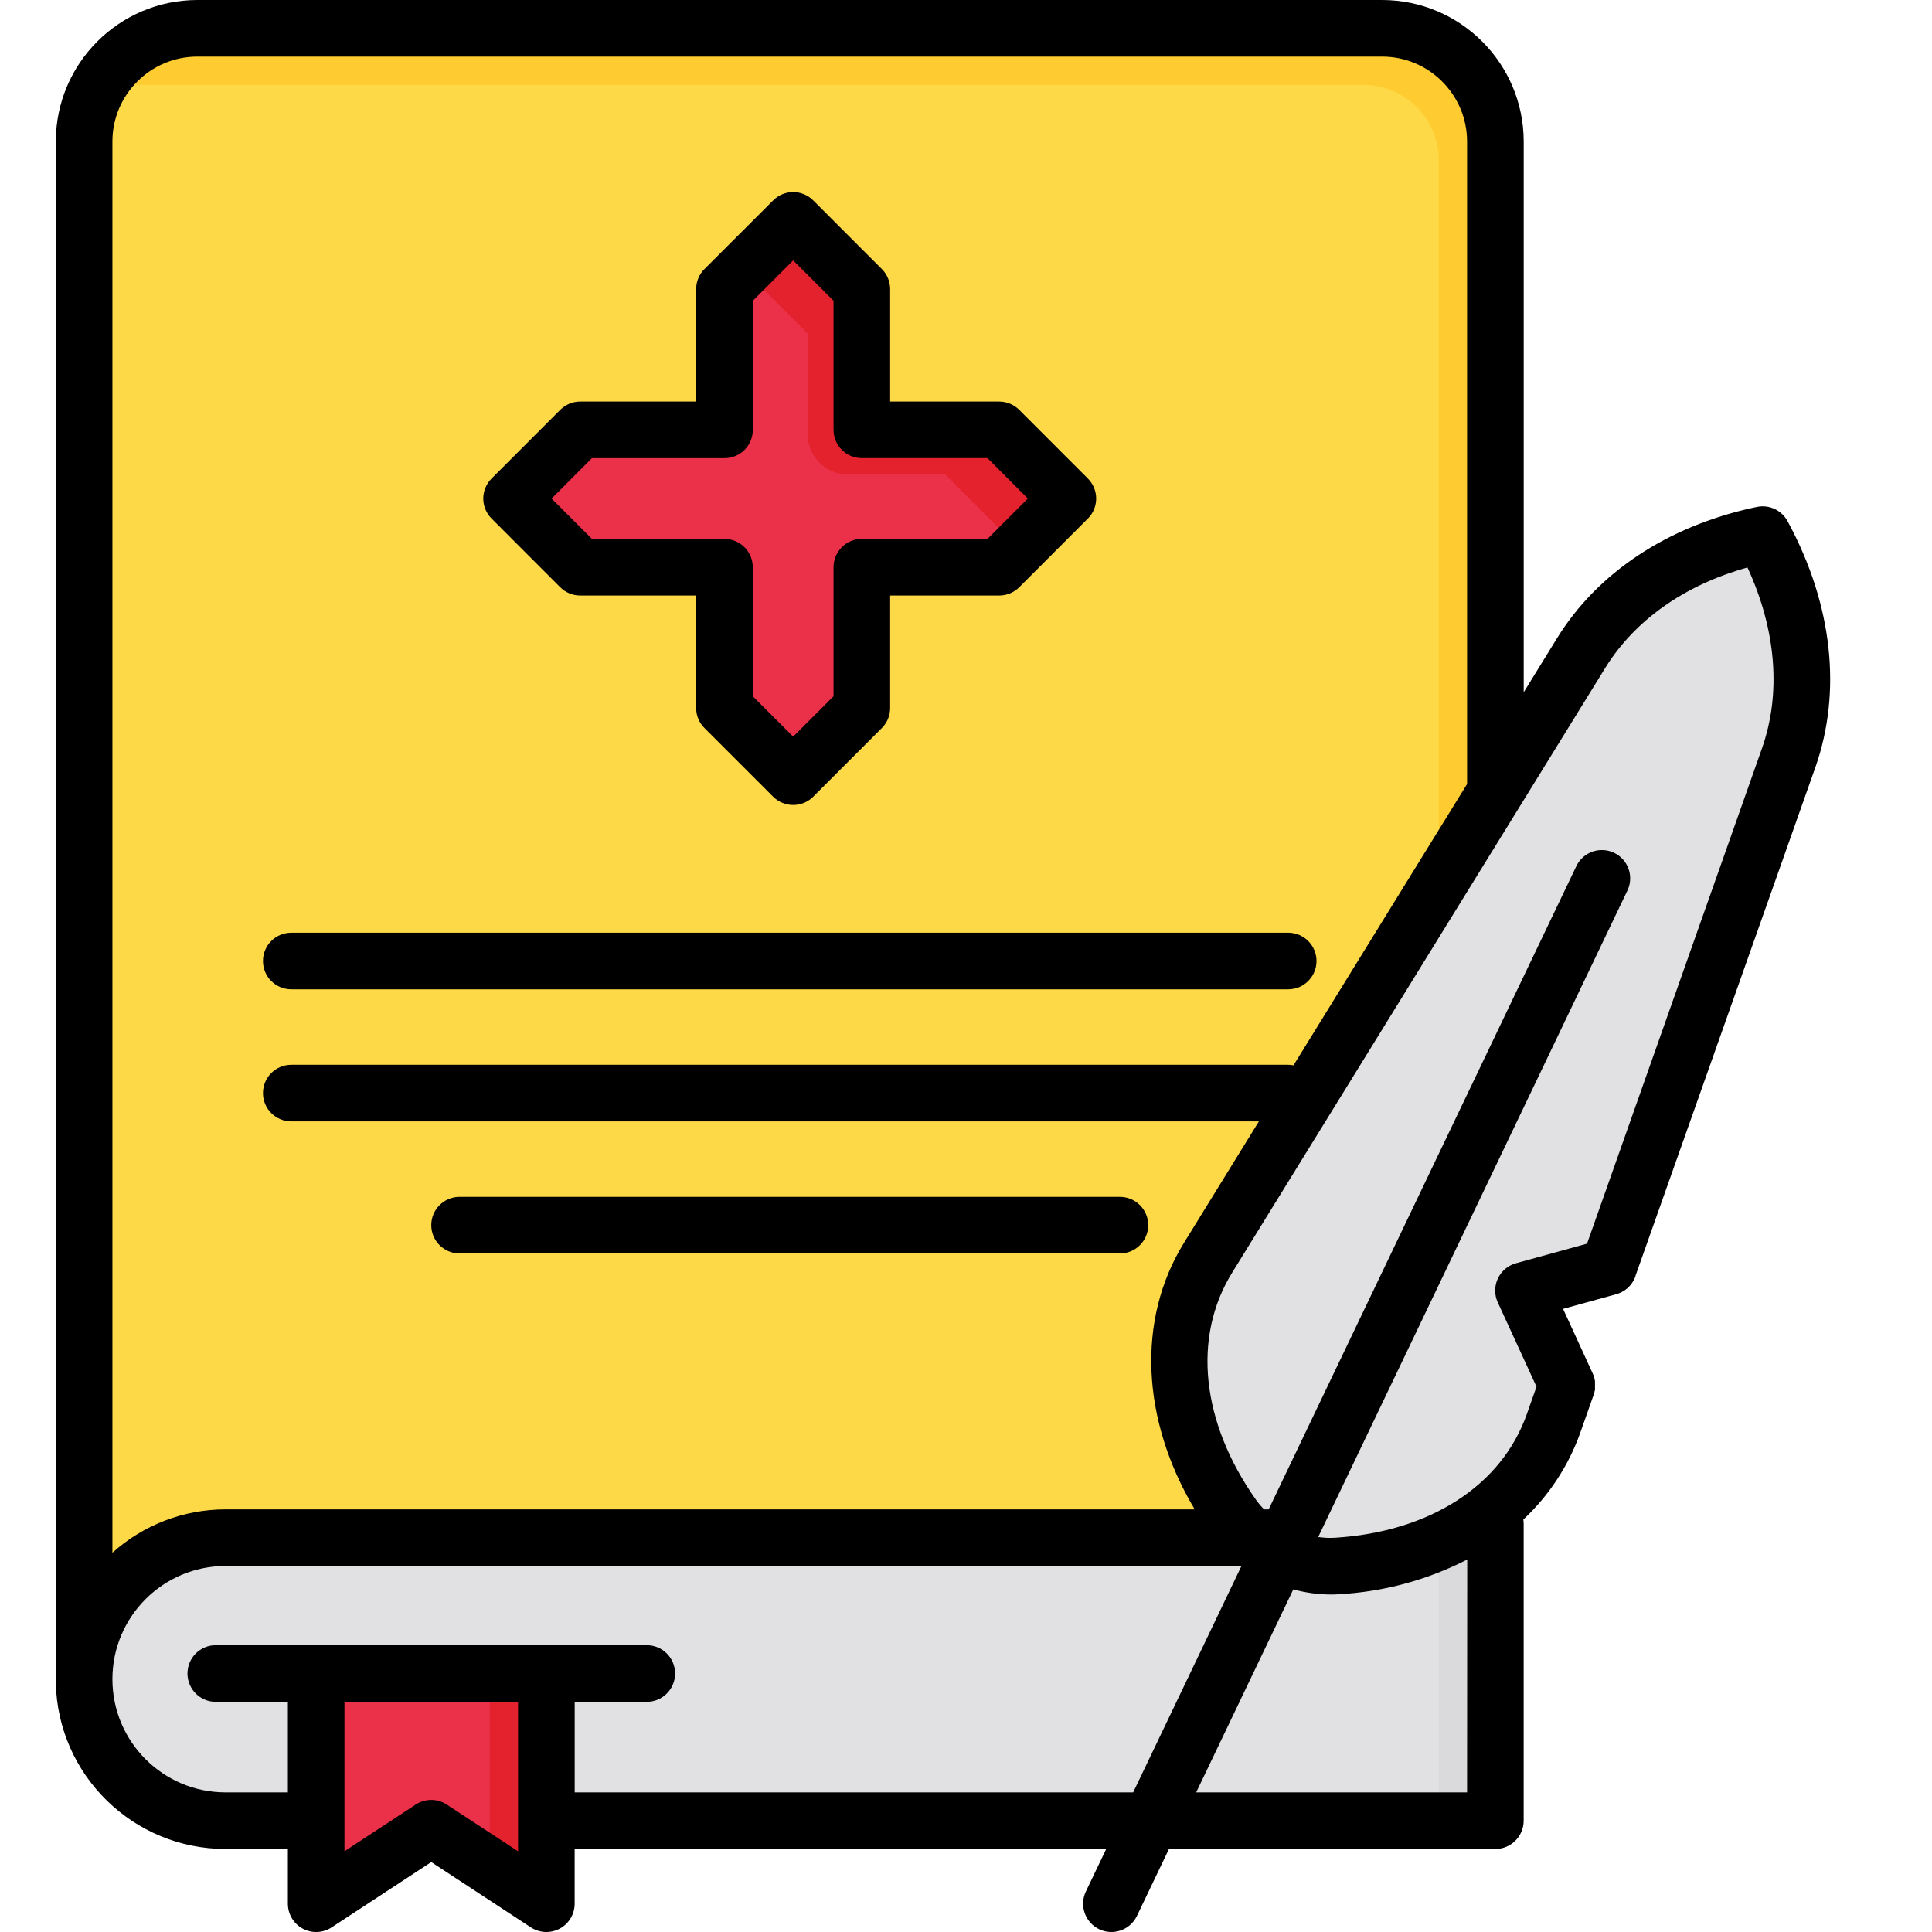
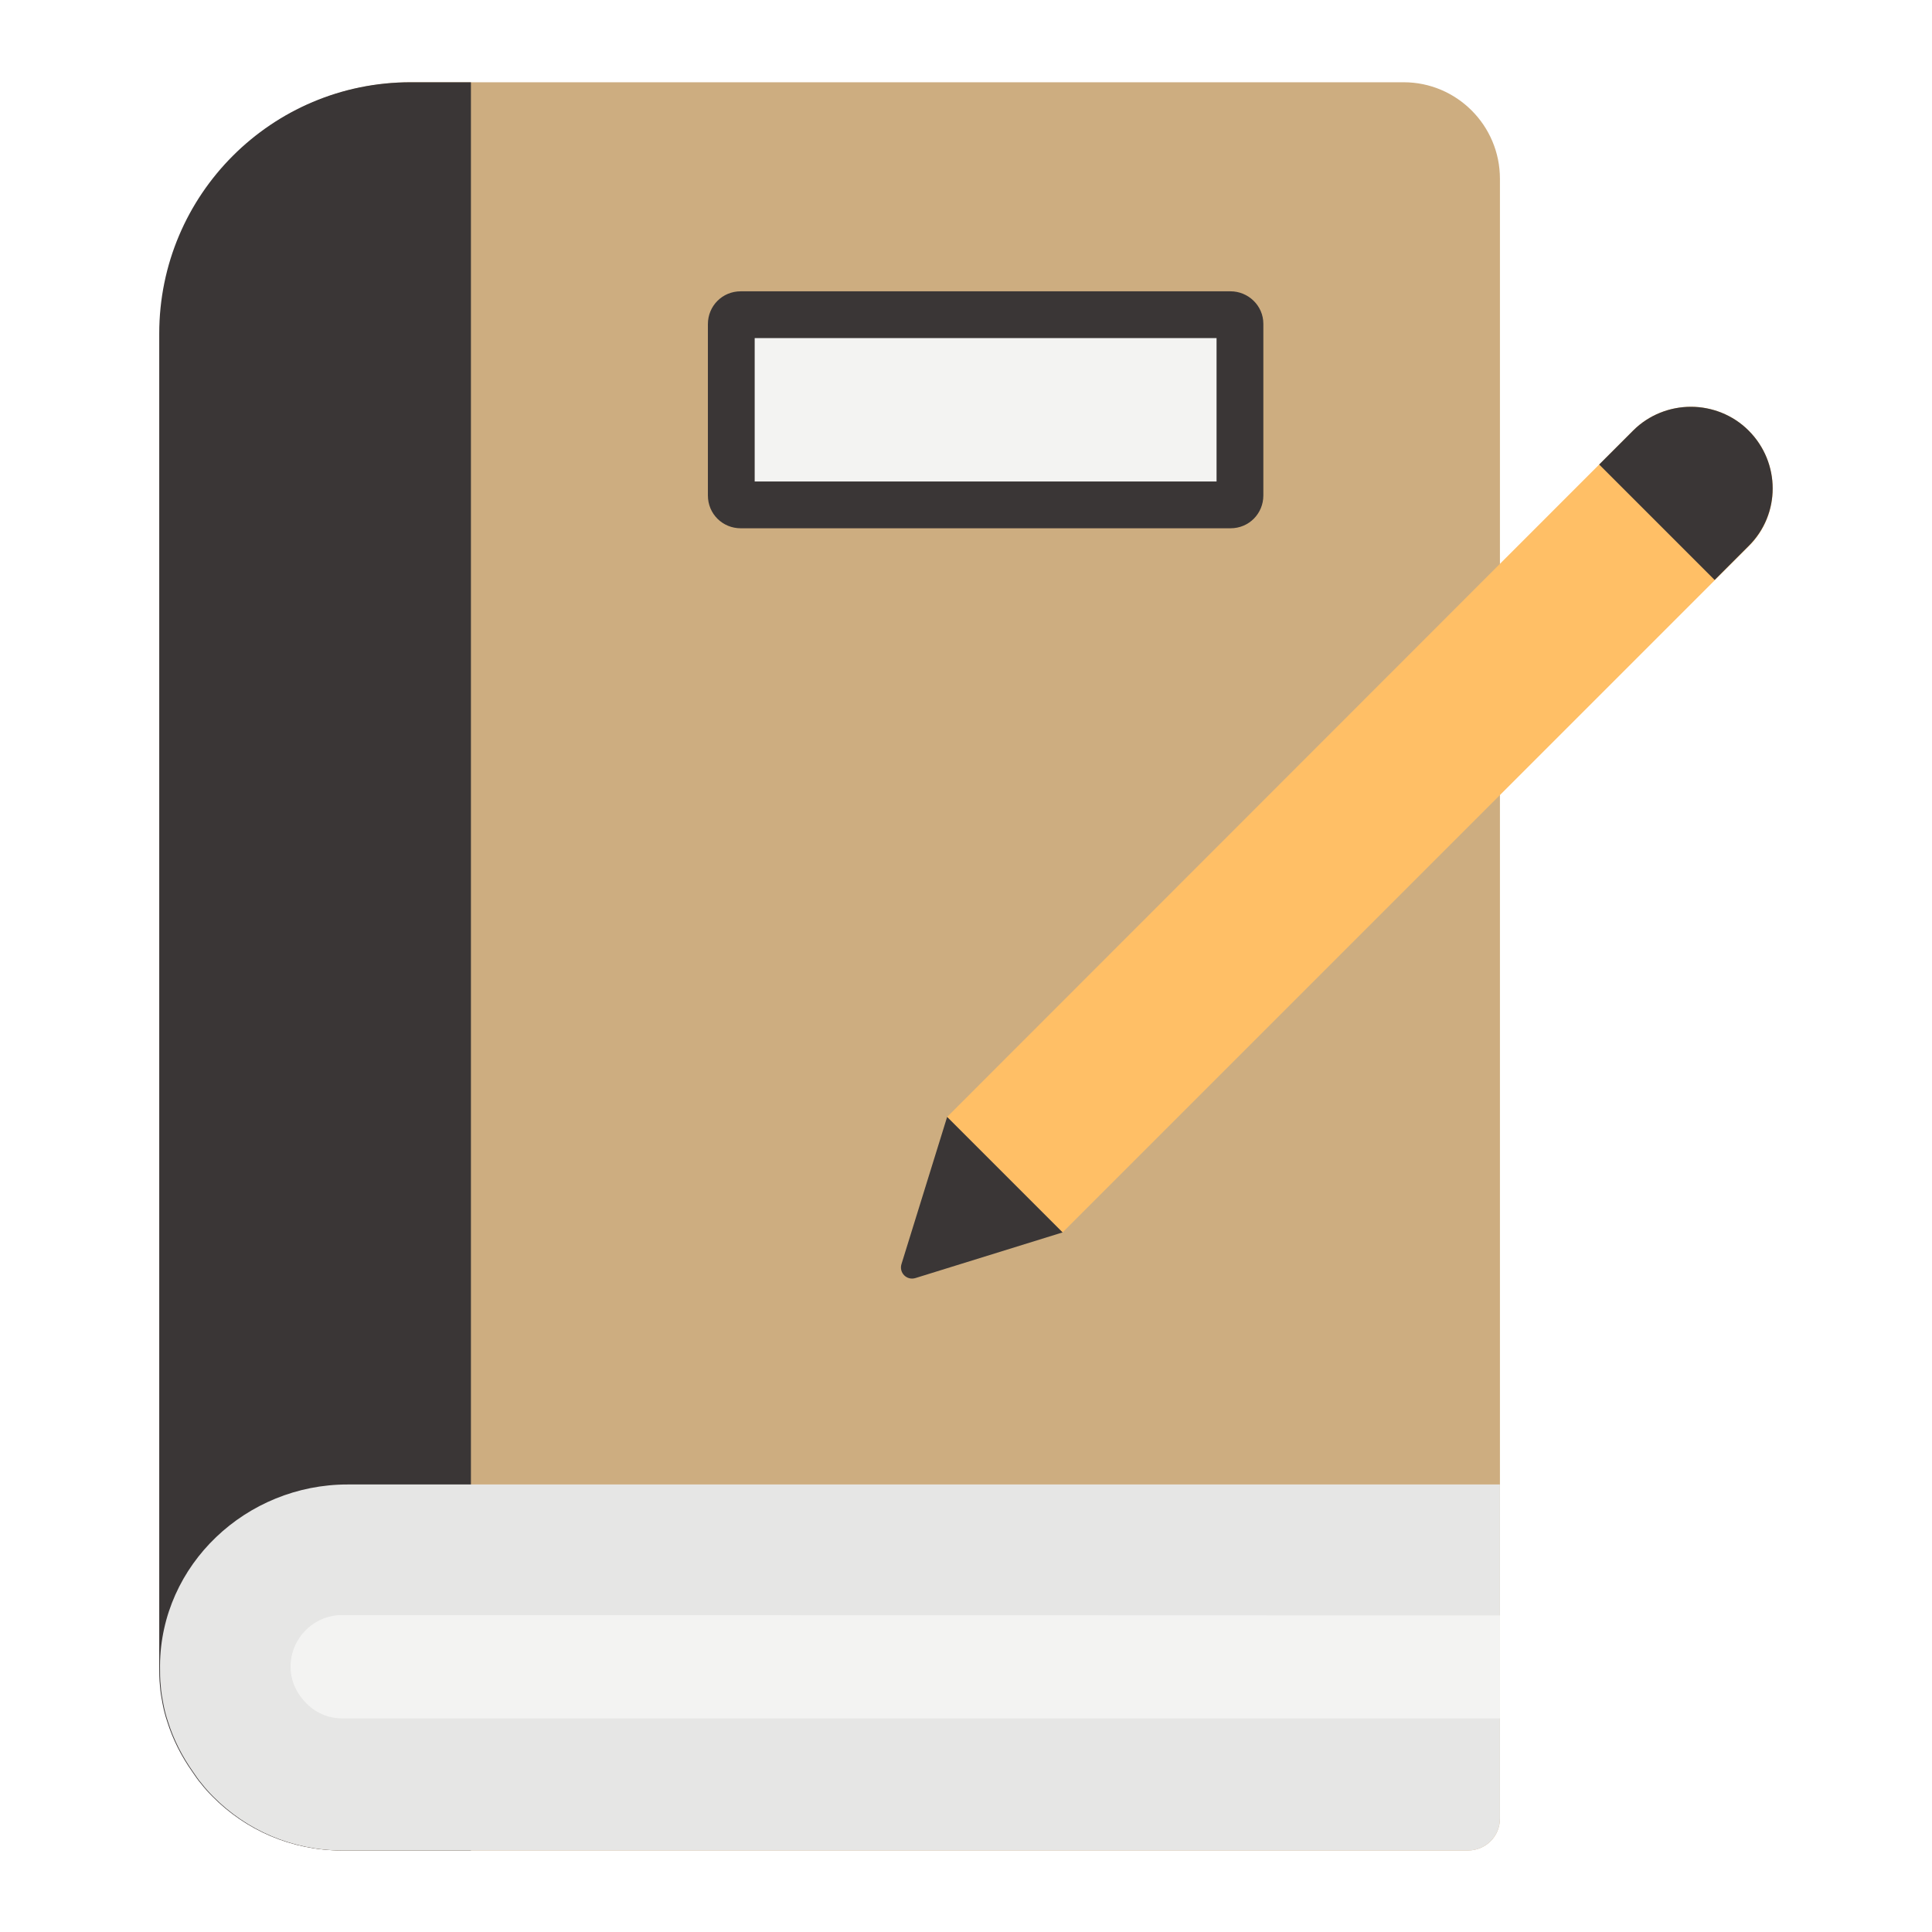
- <svg xmlns="http://www.w3.org/2000/svg" viewBox="0 0 512 512" id="medieval-book">
-   <path fill="#fed947" d="M22.29 445.5v-408a30 30 0 0 1 30-30h314a30 30 0 0 1 30 30v422" />
-   <path fill="#fecc30" d="M366.29 7.5h-314a30 30 0 0 0-27.35 17.66 29.94 29.94 0 0 1 12.35-2.66h324a20 20 0 0 1 20 20v416.44l15 .56v-422a30 30 0 0 0-30-30Z" />
-   <path fill="#e1e1e3" d="M59.79 407.5h336.5v75H59.79a37.5 37.5 0 0 1-37.5-37.5 37.5 37.5 0 0 1 37.5-37.5Z" />
-   <path fill="#dadadc" d="M381.29 407.5h15v75h-15z" />
-   <path fill="#eb304a" d="m144.79 504.5-30.5-20-30.5 20v-61h61v61z" />
-   <path fill="#e4222e" d="M129.79 443.5v51.16l15 9.84v-61h-15z" />
-   <path fill="#eb304a" d="m210.2 205.84 18.2-18.2v-37.32h36.41l18.19-18.2-18.19-18.2H228.4V76.6l-18.2-18.19-18.21 18.19v37.32h-38.22l-18.2 18.2 18.2 18.2h38.22v37.32l18.21 18.2z" />
-   <path fill="#e4222e" d="M264.8 113.92h-36.4V76.6l-18.2-18.2-13.08 13.07 16.93 16.93v26.71a10.62 10.62 0 0 0 10.62 10.61h25.79l18.19 18.2-6.39 6.4h2.54l18.2-18.2Z" />
-   <path fill="#aeadb3" d="M171.39 451H57.19a7.5 7.5 0 0 1 0-15h114.2a7.5 7.5 0 0 1 0 15Z" />
-   <path fill="#e1e1e3" d="m467.18 148.51-1.6-3.48-3.69 1c-17.66 4.93-32 15.07-40.31 28.57L322.65 335c-11.53 18.7-9.09 43.05 6.54 65.14a25.22 25.22 0 0 0 2.56 3l1.33 1.36H335l12.89 7.15.81.12a26.57 26.57 0 0 0 3.85.29c.52 0 1 0 1.55-.05 27-1.7 47.5-15.08 54.81-35.8l3.15-8.94-11-24a3 3 0 0 1 1.93-4.15l21.1-5.82.79-2.21 36.26-102.67 10.07-28.52c5.47-15.64 4.06-33.9-4.03-51.39Z" />
-   <path d="M121.79 332.18h175a7.5 7.5 0 0 0 0-15h-175a7.5 7.5 0 0 0 0 15Z" />
-   <path d="M59.79 490h16.5v14.5a7.49 7.49 0 0 0 11.61 6.27l26.39-17.3 26.38 17.3a7.5 7.5 0 0 0 11.62-6.27V490h140.87l-5.39 11.26a7.5 7.5 0 0 0 13.53 6.48l8.49-17.74h86.5a7.5 7.5 0 0 0 7.5-7.5v-78.72a7.88 7.88 0 0 0-.09-1.09 58.24 58.24 0 0 0 15.09-23l3.56-10.09c0-.07 0-.15.07-.23l.13-.43c0-.11 0-.22.07-.33s.05-.26.07-.39 0-.23 0-.35v-1.85l-.06-.33c0-.13-.05-.26-.08-.39s-.07-.22-.1-.33-.07-.25-.11-.37l-.15-.36-.11-.27-7.85-17.1 14.1-3.89.25-.08.4-.14.37-.15.29-.13.39-.22.24-.13.38-.25.23-.17.32-.26.24-.21c.1-.09.18-.18.27-.27l.25-.26.22-.27.24-.31c.06-.09.13-.18.19-.28a3.62 3.62 0 0 0 .2-.33 2.68 2.68 0 0 0 .18-.33 3 3 0 0 0 .16-.31l.18-.44a1.67 1.67 0 0 0 .08-.2v-.1Q452.24 285 471 231.91l10.08-28.53c7.08-20.08 4.55-43.1-7.13-64.84a11 11 0 0 0-.57-1 7.5 7.5 0 0 0-7.82-3.19l-.91.19c-22.85 5-41.32 17.25-52 34.56l-8.85 14.35V37.5A37.55 37.55 0 0 0 366.29 0h-314a37.54 37.54 0 0 0-37.5 37.5v408.51a45 45 0 0 0 45 43.99Zm77.5.61-18.89-12.38a7.5 7.5 0 0 0-8.23 0l-18.88 12.38V451h46ZM388.79 475H317l25.74-53.8a37.71 37.71 0 0 0 9.87 1.36c.72 0 1.45 0 2.17-.07a84.28 84.28 0 0 0 34.05-9.2Zm36.62-298c7.8-12.64 21.07-22 37.69-26.61 7.61 16.49 9 33.36 3.82 48l-10.07 28.52-36.27 102.67-18.84 5.2a7.5 7.5 0 0 0-4.82 10.36l10.27 22.35-2.55 7.22c-6.69 19-25.7 31.23-50.84 32.81a21.57 21.57 0 0 1-4.46-.2l82-171.44a7.5 7.5 0 0 0-13.53-6.47L336.21 400H335a20 20 0 0 1-2.12-2.5c-14.55-20.57-16.93-43.07-6.38-60.18ZM29.79 37.5A22.52 22.52 0 0 1 52.29 15h314a22.53 22.53 0 0 1 22.5 22.5v170.28l-46 74.54a7.15 7.15 0 0 0-1.4-.14H77.19a7.5 7.5 0 0 0 0 15h256.43l-19.9 32.26c-12.52 20.3-11.28 46.79 2.89 70.56H59.79a44.8 44.8 0 0 0-30 11.49Zm30 377.5H329l-28.7 60h-148v-24h19.1a7.5 7.5 0 0 0 0-15H57.19a7.5 7.5 0 0 0 0 15h19.1v24h-16.5a30 30 0 0 1 0-60Z" />
-   <path d="M148.46 155.62a7.51 7.51 0 0 0 5.31 2.2h30.72v29.82a7.47 7.47 0 0 0 2.2 5.3l18.21 18.2a7.52 7.52 0 0 0 10.61 0l18.19-18.2a7.47 7.47 0 0 0 2.2-5.3v-29.82h28.9a7.51 7.51 0 0 0 5.31-2.2l18.19-18.2a7.49 7.49 0 0 0 0-10.6l-18.19-18.2a7.51 7.51 0 0 0-5.31-2.2h-28.9V76.6a7.49 7.49 0 0 0-2.2-5.3l-18.19-18.2a7.5 7.5 0 0 0-10.61 0l-18.21 18.2a7.47 7.47 0 0 0-2.2 5.3v29.82h-30.72a7.51 7.51 0 0 0-5.31 2.2l-18.19 18.2a7.49 7.49 0 0 0 0 10.6zm8.41-34.2H192a7.49 7.49 0 0 0 7.5-7.5V79.71L210.2 69l10.7 10.7v34.21a7.5 7.5 0 0 0 7.5 7.5h33.3l10.69 10.7-10.69 10.7h-33.3a7.5 7.5 0 0 0-7.5 7.5v34.21l-10.7 10.7-10.71-10.7v-34.2a7.49 7.49 0 0 0-7.5-7.5h-35.12l-10.69-10.7zM77.19 262.18h264.2a7.5 7.5 0 0 0 0-15H77.19a7.5 7.5 0 0 0 0 15z" />
+ <svg xmlns="http://www.w3.org/2000/svg" xml:space="preserve" id="notebook" x="0" y="0" version="1.1" viewBox="0 0 512 512" enable-background="new 0 0 512 512">
+   <g fill="#ff8066" class="color000000 svgShape">
+     <path d="M397.5,47.4v434.5c0,4.8-3.8,8.5-8.5,8.5H90.8c-13.4,0-25.5-5.4-34.3-14.3c-1-1-2.1-2.2-3.1-3.5   c-0.8-0.9-1.5-2-2.2-3c-2.9-4.1-5.2-8.6-6.7-13.4c-0.5-1.5-0.9-3-1.2-4.6l0,0c-0.3-1.6-0.6-3.1-0.7-4.8c-0.2-1.7-0.2-3.6-0.2-5.4   v-353c0-36.8,29.8-66.6,66.6-66.6h263C386,21.8,397.5,33.2,397.5,47.4z" fill="#cdad80" class="color80cdc3 svgShape" />
+     <path d="M124.8,21.8v468.6H90.6c-13.4,0-25.5-5.4-34.3-14.3c-1-1-2.1-2.2-3.1-3.5c-0.8-0.9-1.5-2-2.2-3   c-2.9-4.1-5.2-8.6-6.7-13.4c-0.5-1.5-0.9-3-1.2-4.6l0,0c-0.3-1.6-0.6-3.1-0.7-4.8c-0.2-1.7-0.2-3.6-0.2-5.4v-353   c0-36.8,29.8-66.6,66.6-66.6h16V21.8z" fill="#3a3636" class="color191919 svgShape" />
+     <path d="M397.5,393.4v88.5c0,4.8-3.8,8.5-8.5,8.5H90.8c-13.4,0-25.5-5.4-34.3-14.3c-1-1-2.1-2.2-3.1-3.5   c-0.8-0.9-1.5-2-2.2-3c-2.9-4.1-5.2-8.6-6.7-13.4c-0.5-1.5-0.9-3-1.2-4.6l0,0c-0.3-1.6-0.6-3.1-0.7-4.8c-0.2-1.7-0.2-3.6-0.2-5.4   c0.2-26.8,22.9-48,49.7-48L397.5,393.4L397.5,393.4z" fill="#e6e6e5" class="colore6e6e5 svgShape" />
+     <path d="M397.5,428.1v27.3H90.8c-5,0-8.2-2.5-9.7-4.1c-1.5-1.5-4.1-4.8-4.1-9.6c0-7.5,6.1-13.7,13.7-13.7L397.5,428.1   L397.5,428.1z" fill="#f3f3f2" class="colorf3f2f3 svgShape" />
+     <path d="M326.1,77.2H196.3c-4.9,0-8.7,3.9-8.7,8.7v45.4c0,4.9,3.9,8.7,8.7,8.7h129.8c4.9,0,8.7-3.9,8.7-8.7V85.8   C334.8,81,330.8,77.2,326.1,77.2z" fill="#3a3636" class="color191919 svgShape" />
+     <rect width="122.4" height="38" x="200" y="89.6" fill="#f3f3f2" class="colorf3f2f3 svgShape" />
+     <g fill="#ff8066" class="color000000 svgShape">
+       <path d="M463.4,114.1c-4.2-4.2-9.8-6.3-15.3-6.3c-5.5,0-11.1,2.1-15.3,6.3L251,296l30.6,30.6l181.9-181.9    C471.9,136.3,471.9,122.6,463.4,114.1z" fill="#ffbf66" class="colorfbb03a svgShape" />
+       <path d="m238.9 335 12.1-39 30.6 30.6-39 12.1C240.3 339.4 238.2 337.3 238.9 335zM463.4 114.1c-4.2-4.2-9.8-6.3-15.3-6.3-5.5 0-11.1 2.1-15.3 6.3l-9 9 30.6 30.6 9-9C471.9 136.3 471.9 122.6 463.4 114.1z" fill="#3a3636" class="color191919 svgShape" />
+     </g>
+   </g>
</svg>
